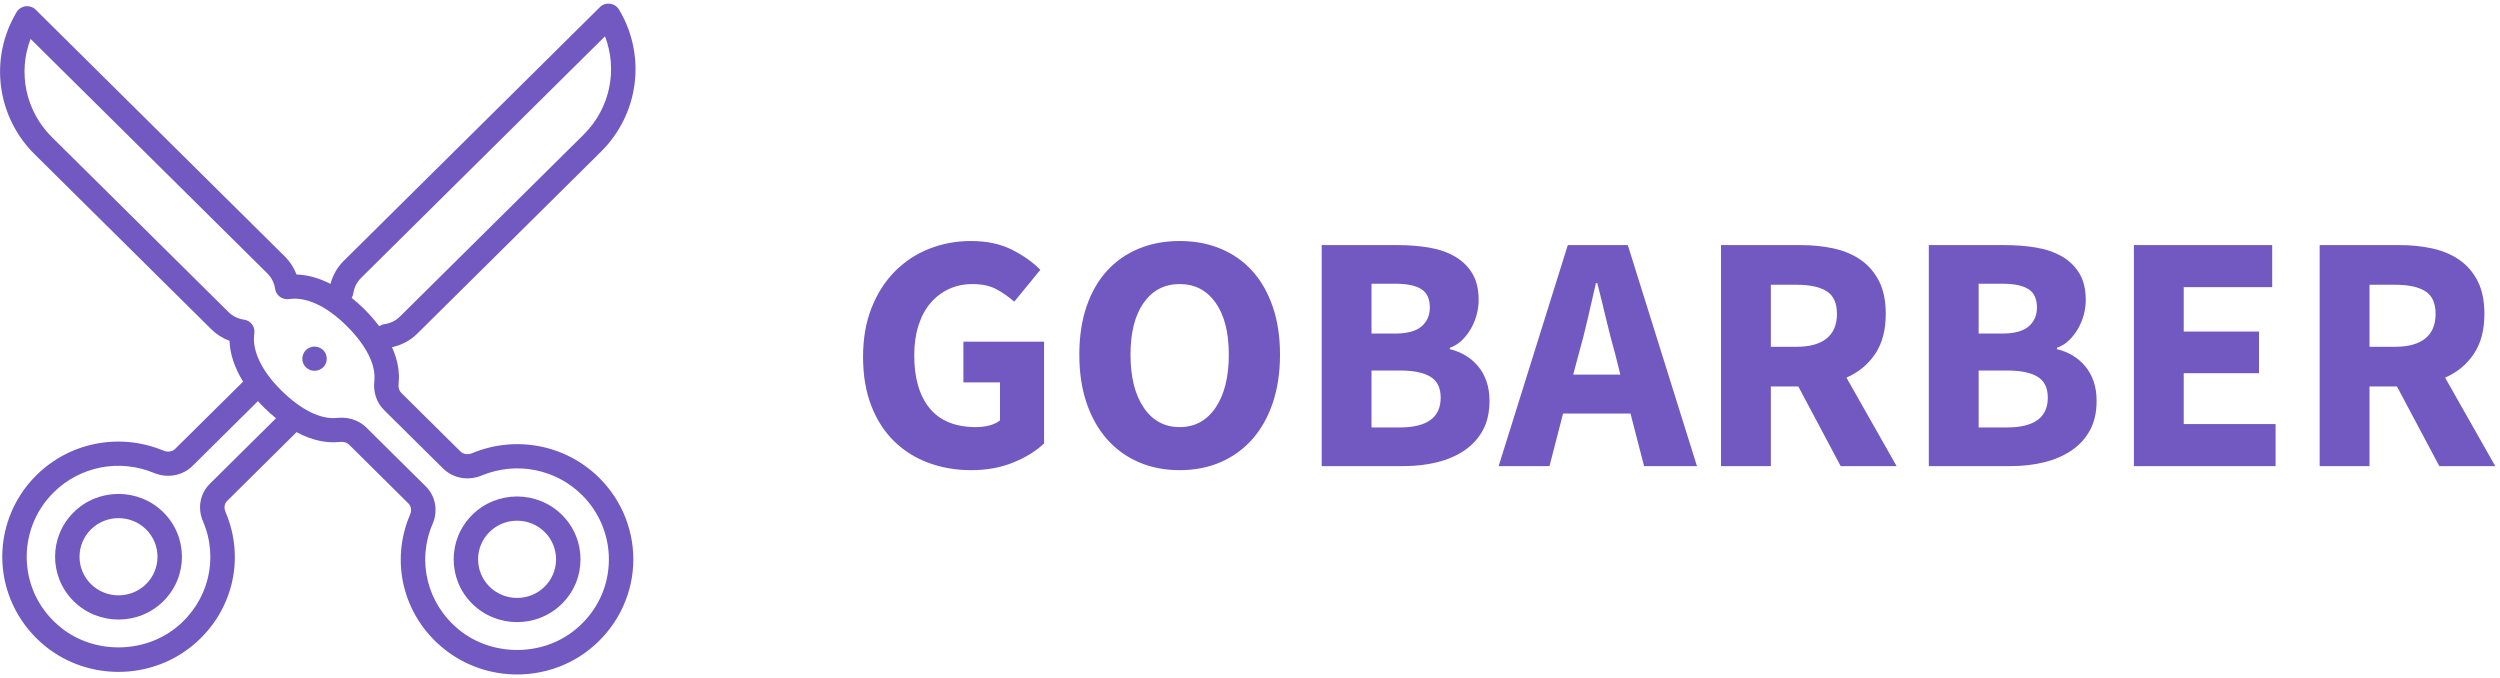
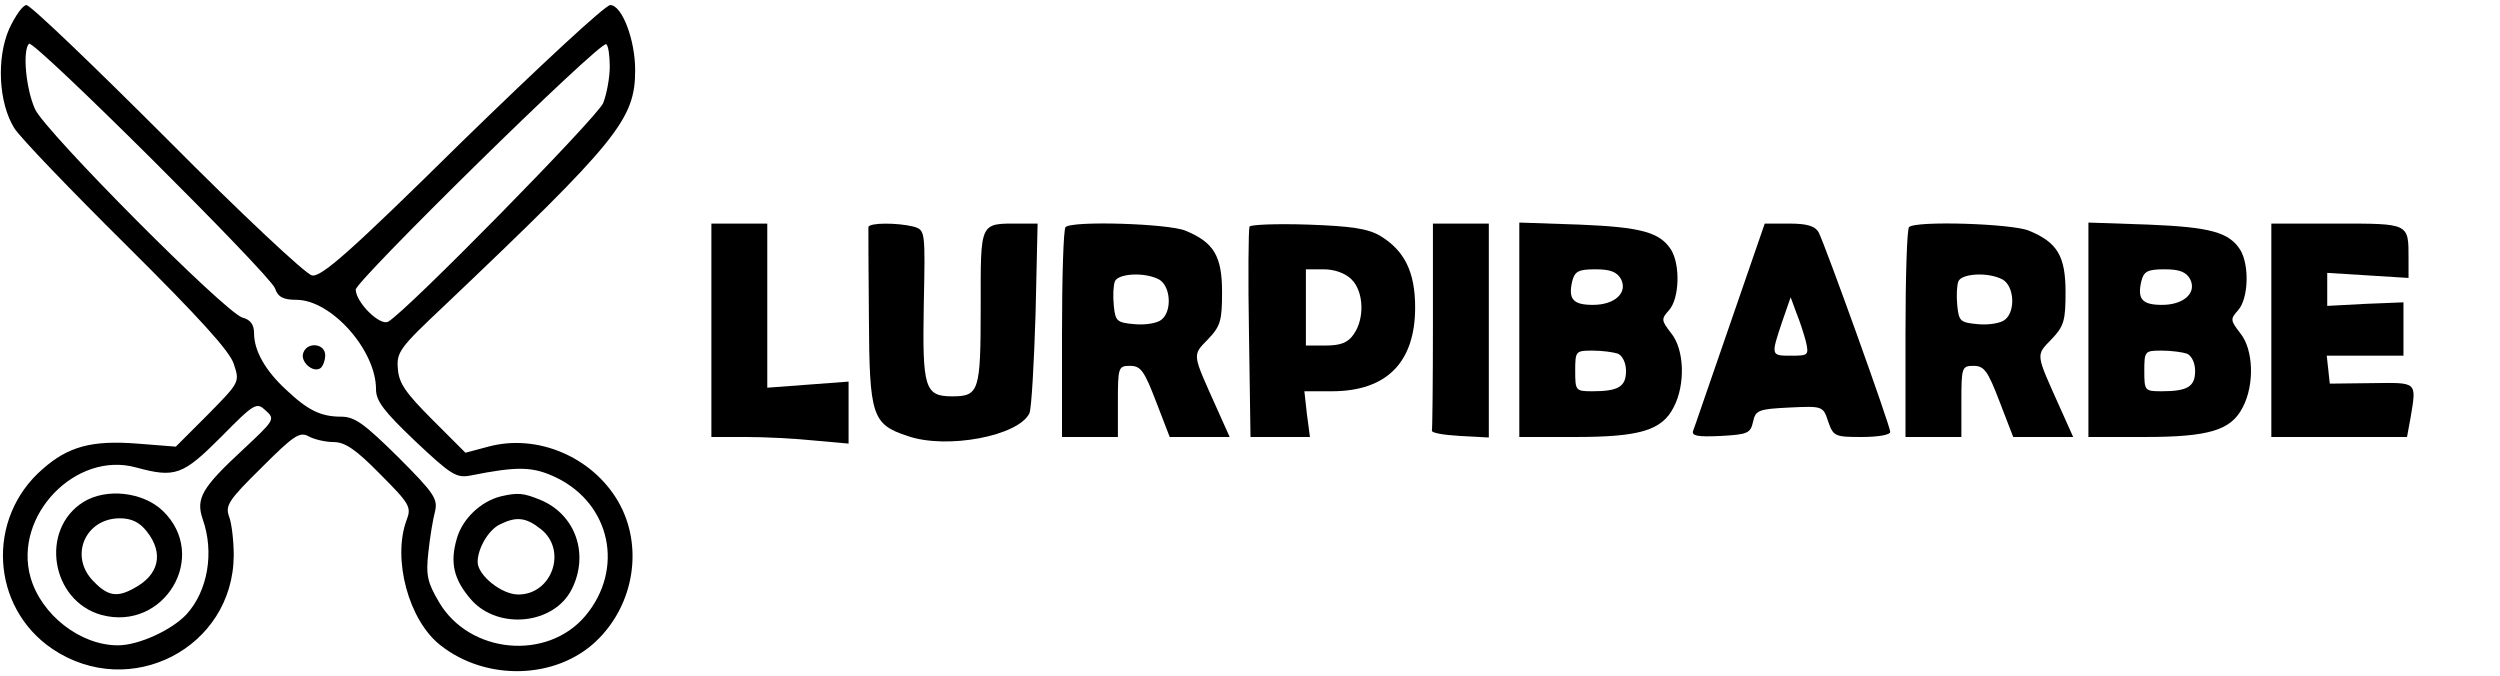
- <svg xmlns="http://www.w3.org/2000/svg" width="118px" height="32px" viewBox="0 0 118 32" version="1.1">
-   <g id="Page-1" stroke="none" stroke-width="1" fill="none" fill-rule="evenodd">
-     <g id="Artboard" transform="translate(-95, -117)" fill="#7159C1">
-       <g id="Group-2" transform="translate(95, 117)">
-         <g id="noun_Scissors_614100">
-           <g id="Group">
-             <path d="M22.289,24.302 C21.121,25.459 21.121,27.34 22.289,28.497 C22.872,29.075 23.639,29.364 24.406,29.364 C25.173,29.364 25.94,29.075 26.524,28.497 C27.692,27.34 27.692,25.459 26.524,24.302 C25.356,23.145 23.456,23.145 22.289,24.302 Z M25.708,27.689 C24.99,28.4 23.822,28.4 23.104,27.689 C22.387,26.978 22.387,25.821 23.104,25.11 C23.463,24.754 23.935,24.577 24.406,24.577 C24.878,24.577 25.349,24.754 25.708,25.11 C26.426,25.821 26.426,26.978 25.708,27.689 Z" id="Shape" fill-rule="nonzero" />
-             <path d="M22.289,21.389 C22.289,21.389 22.289,21.389 22.289,21.39 C22.082,21.475 21.867,21.442 21.726,21.302 L18.942,18.545 C18.804,18.408 18.803,18.21 18.814,18.104 C18.875,17.55 18.767,16.973 18.502,16.389 C18.955,16.288 19.365,16.075 19.691,15.752 L28.367,7.159 C30.166,5.377 30.516,2.618 29.217,0.451 C29.126,0.299 28.97,0.198 28.793,0.176 C28.616,0.154 28.439,0.214 28.313,0.339 L16.221,12.316 C15.918,12.616 15.71,12.988 15.599,13.399 C15.059,13.123 14.517,12.972 13.995,12.956 C13.874,12.635 13.687,12.346 13.44,12.102 L1.687,0.46 C1.561,0.335 1.383,0.275 1.207,0.297 C1.03,0.319 0.874,0.421 0.783,0.573 C-0.516,2.74 -0.166,5.498 1.633,7.28 L9.971,15.538 C10.217,15.782 10.509,15.967 10.833,16.087 C10.854,16.713 11.074,17.366 11.474,18.012 L8.274,21.181 C8.133,21.32 7.918,21.354 7.711,21.268 C5.647,20.413 3.293,20.87 1.714,22.435 C0.611,23.526 0.029,25.037 0.115,26.58 C0.201,28.121 0.954,29.563 2.181,30.536 C3.173,31.321 4.383,31.713 5.592,31.713 C6.828,31.713 8.065,31.304 9.068,30.487 C10.969,28.937 11.602,26.392 10.64,24.153 C10.561,23.97 10.592,23.77 10.719,23.645 L13.997,20.398 C14.69,20.768 15.376,20.931 16.031,20.861 C16.138,20.849 16.338,20.851 16.476,20.987 L19.281,23.767 C19.408,23.892 19.438,24.091 19.36,24.275 C18.398,26.514 19.03,29.059 20.932,30.608 C21.936,31.425 23.172,31.835 24.408,31.835 C25.617,31.835 26.827,31.443 27.819,30.657 C29.046,29.685 29.799,28.243 29.885,26.701 C29.971,25.159 29.389,23.648 28.286,22.556 C26.707,20.992 24.352,20.534 22.289,21.389 Z M16.676,13.847 C16.718,13.567 16.842,13.317 17.037,13.124 L28.556,1.714 C29.164,3.299 28.794,5.119 27.551,6.351 L18.875,14.944 C18.68,15.137 18.428,15.26 18.145,15.301 C18.053,15.314 17.972,15.35 17.901,15.399 C17.692,15.122 17.453,14.846 17.176,14.572 C16.986,14.384 16.793,14.217 16.599,14.061 C16.638,13.997 16.665,13.925 16.676,13.847 Z M9.903,22.837 C9.441,23.294 9.314,23.986 9.579,24.6 C10.338,26.369 9.838,28.38 8.335,29.604 C6.794,30.859 4.458,30.876 2.902,29.643 C1.917,28.862 1.336,27.752 1.267,26.517 C1.199,25.298 1.659,24.105 2.53,23.243 C3.776,22.008 5.635,21.646 7.265,22.322 C7.903,22.586 8.619,22.456 9.09,21.989 L12.176,18.932 C12.269,19.035 12.363,19.137 12.465,19.238 C12.651,19.423 12.839,19.588 13.027,19.742 L9.903,22.837 Z M28.733,26.638 C28.664,27.873 28.083,28.984 27.098,29.764 C25.542,30.998 23.206,30.981 21.665,29.725 C20.162,28.501 19.662,26.49 20.421,24.722 C20.686,24.107 20.559,23.415 20.097,22.958 L17.292,20.18 C16.988,19.878 16.566,19.714 16.112,19.714 C16.044,19.714 15.975,19.717 15.906,19.725 C15.141,19.809 14.207,19.347 13.28,18.43 C12.337,17.496 11.884,16.539 12.004,15.736 C12.027,15.586 11.988,15.433 11.897,15.312 C11.805,15.19 11.669,15.109 11.517,15.087 C11.233,15.046 10.981,14.922 10.787,14.73 L2.449,6.472 C1.206,5.24 0.836,3.42 1.444,1.836 L12.624,12.91 C12.819,13.102 12.944,13.353 12.985,13.633 C13.007,13.783 13.089,13.919 13.212,14.009 C13.335,14.1 13.489,14.138 13.641,14.116 C14.45,13.996 15.417,14.445 16.36,15.38 C17.286,16.297 17.751,17.22 17.667,17.981 C17.61,18.507 17.777,19.007 18.126,19.353 L20.91,22.11 C21.382,22.577 22.098,22.708 22.735,22.443 L22.735,22.444 C24.364,21.768 26.224,22.129 27.47,23.364 C28.341,24.226 28.801,25.42 28.733,26.638 Z" id="Shape" fill-rule="nonzero" />
-             <path d="M3.476,24.181 C2.308,25.337 2.308,27.219 3.476,28.376 C4.06,28.954 4.827,29.243 5.594,29.243 C6.361,29.243 7.128,28.954 7.711,28.376 C8.879,27.219 8.879,25.337 7.711,24.181 C6.544,23.024 4.644,23.024 3.476,24.181 Z M6.896,27.568 C6.178,28.278 5.01,28.278 4.292,27.568 C3.574,26.857 3.574,25.7 4.292,24.989 C4.651,24.633 5.122,24.456 5.594,24.456 C6.065,24.456 6.537,24.633 6.896,24.989 C7.613,25.7 7.613,26.857 6.896,27.568 Z" id="Shape" fill-rule="nonzero" />
-             <path d="M15.381,16.712 C15.365,16.678 15.346,16.644 15.327,16.613 C15.304,16.583 15.281,16.552 15.254,16.526 C15.119,16.396 14.923,16.335 14.734,16.369 C14.696,16.377 14.662,16.389 14.627,16.404 C14.592,16.419 14.558,16.434 14.527,16.457 C14.496,16.476 14.465,16.499 14.438,16.526 C14.411,16.552 14.389,16.583 14.365,16.613 C14.346,16.644 14.327,16.678 14.315,16.712 C14.3,16.747 14.288,16.785 14.281,16.819 C14.273,16.857 14.269,16.895 14.269,16.933 C14.269,17.082 14.331,17.23 14.438,17.337 C14.465,17.36 14.496,17.387 14.527,17.406 C14.558,17.429 14.592,17.444 14.627,17.459 C14.662,17.474 14.696,17.486 14.734,17.493 C14.773,17.497 14.808,17.501 14.846,17.501 C15,17.501 15.146,17.44 15.254,17.337 C15.361,17.23 15.423,17.082 15.423,16.933 C15.423,16.895 15.419,16.857 15.411,16.819 C15.404,16.785 15.392,16.747 15.381,16.712 Z" id="Path" />
-           </g>
-         </g>
-         <path d="M45.84,22.192 C45.125,22.192 44.456,22.077 43.832,21.848 C43.208,21.619 42.667,21.28 42.208,20.832 C41.749,20.384 41.389,19.827 41.128,19.16 C40.867,18.493 40.736,17.723 40.736,16.848 C40.736,15.984 40.869,15.213 41.136,14.536 C41.403,13.859 41.768,13.285 42.232,12.816 C42.696,12.347 43.237,11.989 43.856,11.744 C44.475,11.499 45.131,11.376 45.824,11.376 C46.581,11.376 47.232,11.515 47.776,11.792 C48.32,12.069 48.763,12.384 49.104,12.736 L47.872,14.24 C47.605,14.005 47.323,13.808 47.024,13.648 C46.725,13.488 46.352,13.408 45.904,13.408 C45.499,13.408 45.128,13.485 44.792,13.64 C44.456,13.795 44.165,14.016 43.92,14.304 C43.675,14.592 43.485,14.944 43.352,15.36 C43.219,15.776 43.152,16.245 43.152,16.768 C43.152,17.845 43.395,18.68 43.88,19.272 C44.365,19.864 45.099,20.16 46.08,20.16 C46.293,20.16 46.501,20.133 46.704,20.08 C46.907,20.027 47.072,19.947 47.2,19.84 L47.2,18.048 L45.472,18.048 L45.472,16.128 L49.28,16.128 L49.28,20.928 C48.917,21.28 48.437,21.579 47.84,21.824 C47.243,22.069 46.576,22.192 45.84,22.192 Z M55.68,22.192 C54.976,22.192 54.333,22.067 53.752,21.816 C53.171,21.565 52.672,21.205 52.256,20.736 C51.84,20.267 51.517,19.696 51.288,19.024 C51.059,18.352 50.944,17.589 50.944,16.736 C50.944,15.883 51.059,15.123 51.288,14.456 C51.517,13.789 51.84,13.229 52.256,12.776 C52.672,12.323 53.171,11.976 53.752,11.736 C54.333,11.496 54.976,11.376 55.68,11.376 C56.384,11.376 57.027,11.496 57.608,11.736 C58.189,11.976 58.688,12.325 59.104,12.784 C59.52,13.243 59.843,13.805 60.072,14.472 C60.301,15.139 60.416,15.893 60.416,16.736 C60.416,17.589 60.301,18.352 60.072,19.024 C59.843,19.696 59.52,20.267 59.104,20.736 C58.688,21.205 58.189,21.565 57.608,21.816 C57.027,22.067 56.384,22.192 55.68,22.192 Z M55.68,20.16 C56.395,20.16 56.96,19.853 57.376,19.24 C57.792,18.627 58,17.792 58,16.736 C58,15.691 57.792,14.875 57.376,14.288 C56.96,13.701 56.395,13.408 55.68,13.408 C54.965,13.408 54.4,13.701 53.984,14.288 C53.568,14.875 53.36,15.691 53.36,16.736 C53.36,17.792 53.568,18.627 53.984,19.24 C54.4,19.853 54.965,20.16 55.68,20.16 Z M62.384,22 L62.384,11.568 L65.952,11.568 C66.496,11.568 67,11.608 67.464,11.688 C67.928,11.768 68.333,11.909 68.68,12.112 C69.027,12.315 69.299,12.581 69.496,12.912 C69.693,13.243 69.792,13.659 69.792,14.16 C69.792,14.395 69.76,14.629 69.696,14.864 C69.632,15.099 69.541,15.317 69.424,15.52 C69.307,15.723 69.165,15.904 69,16.064 C68.835,16.224 68.645,16.341 68.432,16.416 L68.432,16.48 C68.699,16.544 68.944,16.643 69.168,16.776 C69.392,16.909 69.589,17.077 69.76,17.28 C69.931,17.483 70.064,17.72 70.16,17.992 C70.256,18.264 70.304,18.576 70.304,18.928 C70.304,19.461 70.2,19.92 69.992,20.304 C69.784,20.688 69.496,21.005 69.128,21.256 C68.76,21.507 68.331,21.693 67.84,21.816 C67.349,21.939 66.821,22 66.256,22 L62.384,22 Z M64.736,15.744 L65.84,15.744 C66.416,15.744 66.835,15.632 67.096,15.408 C67.357,15.184 67.488,14.885 67.488,14.512 C67.488,14.107 67.355,13.819 67.088,13.648 C66.821,13.477 66.411,13.392 65.856,13.392 L64.736,13.392 L64.736,15.744 Z M64.736,20.176 L66.064,20.176 C67.355,20.176 68,19.707 68,18.768 C68,18.309 67.84,17.981 67.52,17.784 C67.2,17.587 66.715,17.488 66.064,17.488 L64.736,17.488 L64.736,20.176 Z M74.512,16.72 L74.256,17.68 L76.48,17.68 L76.24,16.72 C76.091,16.197 75.947,15.643 75.808,15.056 C75.669,14.469 75.531,13.904 75.392,13.36 L75.328,13.36 C75.2,13.915 75.069,14.483 74.936,15.064 C74.803,15.645 74.661,16.197 74.512,16.72 Z M70.736,22 L74,11.568 L76.832,11.568 L80.096,22 L77.6,22 L76.96,19.52 L73.776,19.52 L73.136,22 L70.736,22 Z M81.232,22 L81.232,11.568 L84.992,11.568 C85.547,11.568 86.067,11.621 86.552,11.728 C87.037,11.835 87.461,12.013 87.824,12.264 C88.187,12.515 88.475,12.848 88.688,13.264 C88.901,13.68 89.008,14.197 89.008,14.816 C89.008,15.584 88.84,16.216 88.504,16.712 C88.168,17.208 87.717,17.579 87.152,17.824 L89.52,22 L86.88,22 L84.88,18.24 L83.584,18.24 L83.584,22 L81.232,22 Z M83.584,16.368 L84.8,16.368 C85.419,16.368 85.891,16.237 86.216,15.976 C86.541,15.715 86.704,15.328 86.704,14.816 C86.704,14.304 86.541,13.947 86.216,13.744 C85.891,13.541 85.419,13.44 84.8,13.44 L83.584,13.44 L83.584,16.368 Z M91.04,22 L91.04,11.568 L94.608,11.568 C95.152,11.568 95.656,11.608 96.12,11.688 C96.584,11.768 96.989,11.909 97.336,12.112 C97.683,12.315 97.955,12.581 98.152,12.912 C98.349,13.243 98.448,13.659 98.448,14.16 C98.448,14.395 98.416,14.629 98.352,14.864 C98.288,15.099 98.197,15.317 98.08,15.52 C97.963,15.723 97.821,15.904 97.656,16.064 C97.491,16.224 97.301,16.341 97.088,16.416 L97.088,16.48 C97.355,16.544 97.6,16.643 97.824,16.776 C98.048,16.909 98.245,17.077 98.416,17.28 C98.587,17.483 98.72,17.72 98.816,17.992 C98.912,18.264 98.96,18.576 98.96,18.928 C98.96,19.461 98.856,19.92 98.648,20.304 C98.44,20.688 98.152,21.005 97.784,21.256 C97.416,21.507 96.987,21.693 96.496,21.816 C96.005,21.939 95.477,22 94.912,22 L91.04,22 Z M93.392,15.744 L94.496,15.744 C95.072,15.744 95.491,15.632 95.752,15.408 C96.013,15.184 96.144,14.885 96.144,14.512 C96.144,14.107 96.011,13.819 95.744,13.648 C95.477,13.477 95.067,13.392 94.512,13.392 L93.392,13.392 L93.392,15.744 Z M93.392,20.176 L94.72,20.176 C96.011,20.176 96.656,19.707 96.656,18.768 C96.656,18.309 96.496,17.981 96.176,17.784 C95.856,17.587 95.371,17.488 94.72,17.488 L93.392,17.488 L93.392,20.176 Z M100.72,22 L100.72,11.568 L107.248,11.568 L107.248,13.552 L103.072,13.552 L103.072,15.648 L106.624,15.648 L106.624,17.616 L103.072,17.616 L103.072,20.016 L107.408,20.016 L107.408,22 L100.72,22 Z M109.488,22 L109.488,11.568 L113.248,11.568 C113.803,11.568 114.323,11.621 114.808,11.728 C115.293,11.835 115.717,12.013 116.08,12.264 C116.443,12.515 116.731,12.848 116.944,13.264 C117.157,13.68 117.264,14.197 117.264,14.816 C117.264,15.584 117.096,16.216 116.76,16.712 C116.424,17.208 115.973,17.579 115.408,17.824 L117.776,22 L115.136,22 L113.136,18.24 L111.84,18.24 L111.84,22 L109.488,22 Z M111.84,16.368 L113.056,16.368 C113.675,16.368 114.147,16.237 114.472,15.976 C114.797,15.715 114.96,15.328 114.96,14.816 C114.96,14.304 114.797,13.947 114.472,13.744 C114.147,13.541 113.675,13.44 113.056,13.44 L111.84,13.44 L111.84,16.368 Z" id="GOBARBER" />
-       </g>
-     </g>
+ <svg xmlns="http://www.w3.org/2000/svg" version="1.0" width="492pt" height="133pt" viewBox="0 0 492 133" preserveAspectRatio="xMidYMid meet">
+   <g transform="translate(0,133) scale(0.1,-0.1)" fill="#000000" stroke="none">
+     <path d="M18 1273 c-25 -57 -21 -145 10 -195 11 -18 111 -122 221 -231 143 -142 203 -208 211 -233 12 -36 12 -36 -51 -100 l-63 -63 -76 6 c-90 7 -136 -6 -186 -50 -112 -97 -102 -272 19 -354 153 -103 356 2 357 184 0 28 -4 63 -9 76 -8 22 -2 32 64 97 64 64 75 71 93 61 11 -6 33 -11 49 -11 22 0 44 -15 91 -63 59 -59 62 -65 52 -91 -28 -76 4 -197 67 -246 90 -71 227 -67 306 8 76 72 94 189 43 276 -51 87 -159 133 -255 107 l-45 -12 -65 65 c-53 53 -66 72 -68 100 -3 33 4 42 90 123 343 326 377 368 377 465 0 60 -26 128 -49 128 -10 0 -140 -121 -291 -268 -221 -218 -278 -268 -296 -264 -12 2 -139 121 -285 268 -145 145 -269 264 -277 264 -7 0 -22 -21 -34 -47z m523 -510 c6 -18 17 -23 42 -23 69 0 157 -99 157 -176 0 -23 15 -43 77 -102 70 -66 81 -73 108 -68 95 19 124 18 170 -4 107 -52 134 -180 57 -272 -75 -89 -228 -75 -288 27 -23 39 -26 53 -21 98 3 29 9 65 13 80 6 25 -1 36 -73 108 -67 66 -85 79 -112 79 -40 0 -66 13 -109 54 -40 37 -62 76 -62 110 0 17 -7 27 -23 31 -35 11 -386 364 -408 410 -18 40 -25 115 -12 129 9 9 472 -452 484 -481z m659 436 c0 -22 -6 -54 -13 -72 -12 -28 -387 -410 -423 -430 -16 -9 -63 37 -64 63 0 17 481 490 493 483 4 -2 7 -22 7 -44z m-722 -754 c-81 -75 -93 -96 -79 -137 23 -65 10 -141 -32 -187 -29 -31 -94 -61 -135 -61 -74 0 -151 60 -172 134 -34 121 89 249 208 216 77 -21 92 -15 167 60 66 67 70 69 88 52 19 -17 17 -19 -45 -77z" />
+     <path d="M597 636 c-7 -17 18 -40 33 -31 5 3 10 15 10 26 0 23 -35 27 -43 5z" />
+     <path d="M985 353 c-39 -10 -75 -44 -86 -83 -14 -48 -6 -81 29 -121 53 -59 162 -48 197 21 35 69 8 147 -61 176 -34 14 -45 15 -79 7z m79 -64 c53 -41 23 -129 -44 -129 -33 0 -80 38 -80 64 0 27 22 64 44 74 32 16 51 14 80 -9z" />
+     <path d="M164 342 c-86 -54 -64 -194 35 -222 124 -34 214 116 121 205 -39 37 -111 45 -156 17z m125 -58 c34 -43 24 -86 -26 -112 -32 -18 -51 -15 -78 13 -50 49 -18 125 51 125 23 0 39 -8 53 -26z" />
+     <path d="M1400 680 l0 -210 68 0 c37 0 97 -3 135 -7 l67 -6 0 61 0 61 -80 -6 -80 -6 0 162 0 161 -55 0 -55 0 0 -210z" />
+     <path d="M1709 883 c0 -5 0 -84 1 -178 1 -193 6 -210 76 -233 77 -27 219 0 240 45 4 10 9 98 12 196 l4 177 -34 0 c-81 0 -78 6 -78 -164 0 -166 -3 -176 -56 -176 -54 0 -59 16 -56 180 3 146 3 147 -20 154 -32 8 -88 8 -89 -1z" />
+     <path d="M2097 883 c-4 -3 -7 -98 -7 -210 l0 -203 55 0 55 0 0 70 c0 67 1 70 24 70 21 0 28 -10 51 -70 l27 -70 59 0 59 0 -26 58 c-48 107 -48 102 -17 134 25 26 28 37 28 93 0 71 -16 98 -72 121 -33 14 -224 20 -236 7z m184 -103 c23 -13 26 -62 5 -79 -8 -7 -32 -11 -53 -9 -35 3 -38 6 -41 36 -2 19 -1 40 2 48 6 16 59 19 87 4z" />
+     <path d="M2459 884 c-2 -5 -3 -100 -1 -211 l3 -203 58 0 59 0 -6 45 -5 45 54 0 c108 0 164 57 164 165 0 70 -21 112 -69 141 -24 14 -56 19 -142 22 -61 2 -113 0 -115 -4z m201 -104 c24 -24 26 -77 4 -108 -11 -16 -25 -22 -55 -22 l-39 0 0 75 0 75 35 0 c22 0 43 -8 55 -20z" />
+     <path d="M2820 690 c0 -110 -1 -203 -2 -207 -2 -5 23 -9 55 -11 l57 -3 0 211 0 210 -55 0 -55 0 0 -200z" />
+     <path d="M2990 681 l0 -211 110 0 c127 0 171 13 194 59 23 44 21 113 -5 145 -20 26 -20 28 -4 46 20 23 22 88 4 118 -22 35 -59 45 -181 50 l-118 4 0 -211z m200 100 c14 -27 -12 -51 -55 -51 -39 0 -49 11 -41 46 5 20 12 24 46 24 29 0 42 -5 50 -19z m-6 -147 c9 -4 16 -18 16 -34 0 -31 -15 -40 -66 -40 -33 0 -34 1 -34 40 0 39 1 40 34 40 19 0 41 -3 50 -6z" />
+     <path d="M3405 693 c-38 -109 -70 -204 -73 -211 -3 -10 9 -12 54 -10 53 3 59 5 64 28 5 23 11 25 72 28 65 3 66 3 76 -28 10 -29 14 -30 66 -30 31 0 56 4 56 10 0 12 -128 368 -141 393 -7 12 -22 17 -58 17 l-48 0 -68 -197z m149 -35 c6 -27 5 -28 -29 -28 -40 0 -40 0 -18 66 l17 49 11 -30 c7 -17 15 -42 19 -57z" />
+     <path d="M3757 883 c-4 -3 -7 -98 -7 -210 l0 -203 55 0 55 0 0 70 c0 67 1 70 24 70 21 0 28 -10 51 -70 l27 -70 59 0 59 0 -26 58 c-48 107 -48 102 -17 134 25 26 28 37 28 93 0 71 -16 98 -72 121 -33 14 -224 20 -236 7z m184 -103 c23 -13 26 -62 5 -79 -8 -7 -32 -11 -53 -9 -35 3 -38 6 -41 36 -2 19 -1 40 2 48 6 16 59 19 87 4z" />
+     <path d="M4110 681 l0 -211 110 0 c127 0 171 13 194 59 23 44 21 113 -5 145 -20 26 -20 28 -4 46 20 23 22 88 4 118 -22 35 -59 45 -181 50 l-118 4 0 -211z m200 100 c14 -27 -12 -51 -55 -51 -39 0 -49 11 -41 46 5 20 12 24 46 24 29 0 42 -5 50 -19z m-6 -147 c9 -4 16 -18 16 -34 0 -31 -15 -40 -66 -40 -33 0 -34 1 -34 40 0 39 1 40 34 40 19 0 41 -3 50 -6z" />
+     <path d="M4470 680 l0 -210 134 0 133 0 7 38 c12 72 14 69 -76 68 l-83 -1 -3 28 -3 27 75 0 76 0 0 53 0 52 -75 -3 -75 -4 0 32 0 33 80 -5 80 -5 0 38 c0 70 2 69 -141 69 l-129 0 0 -210z" />
  </g>
</svg>
